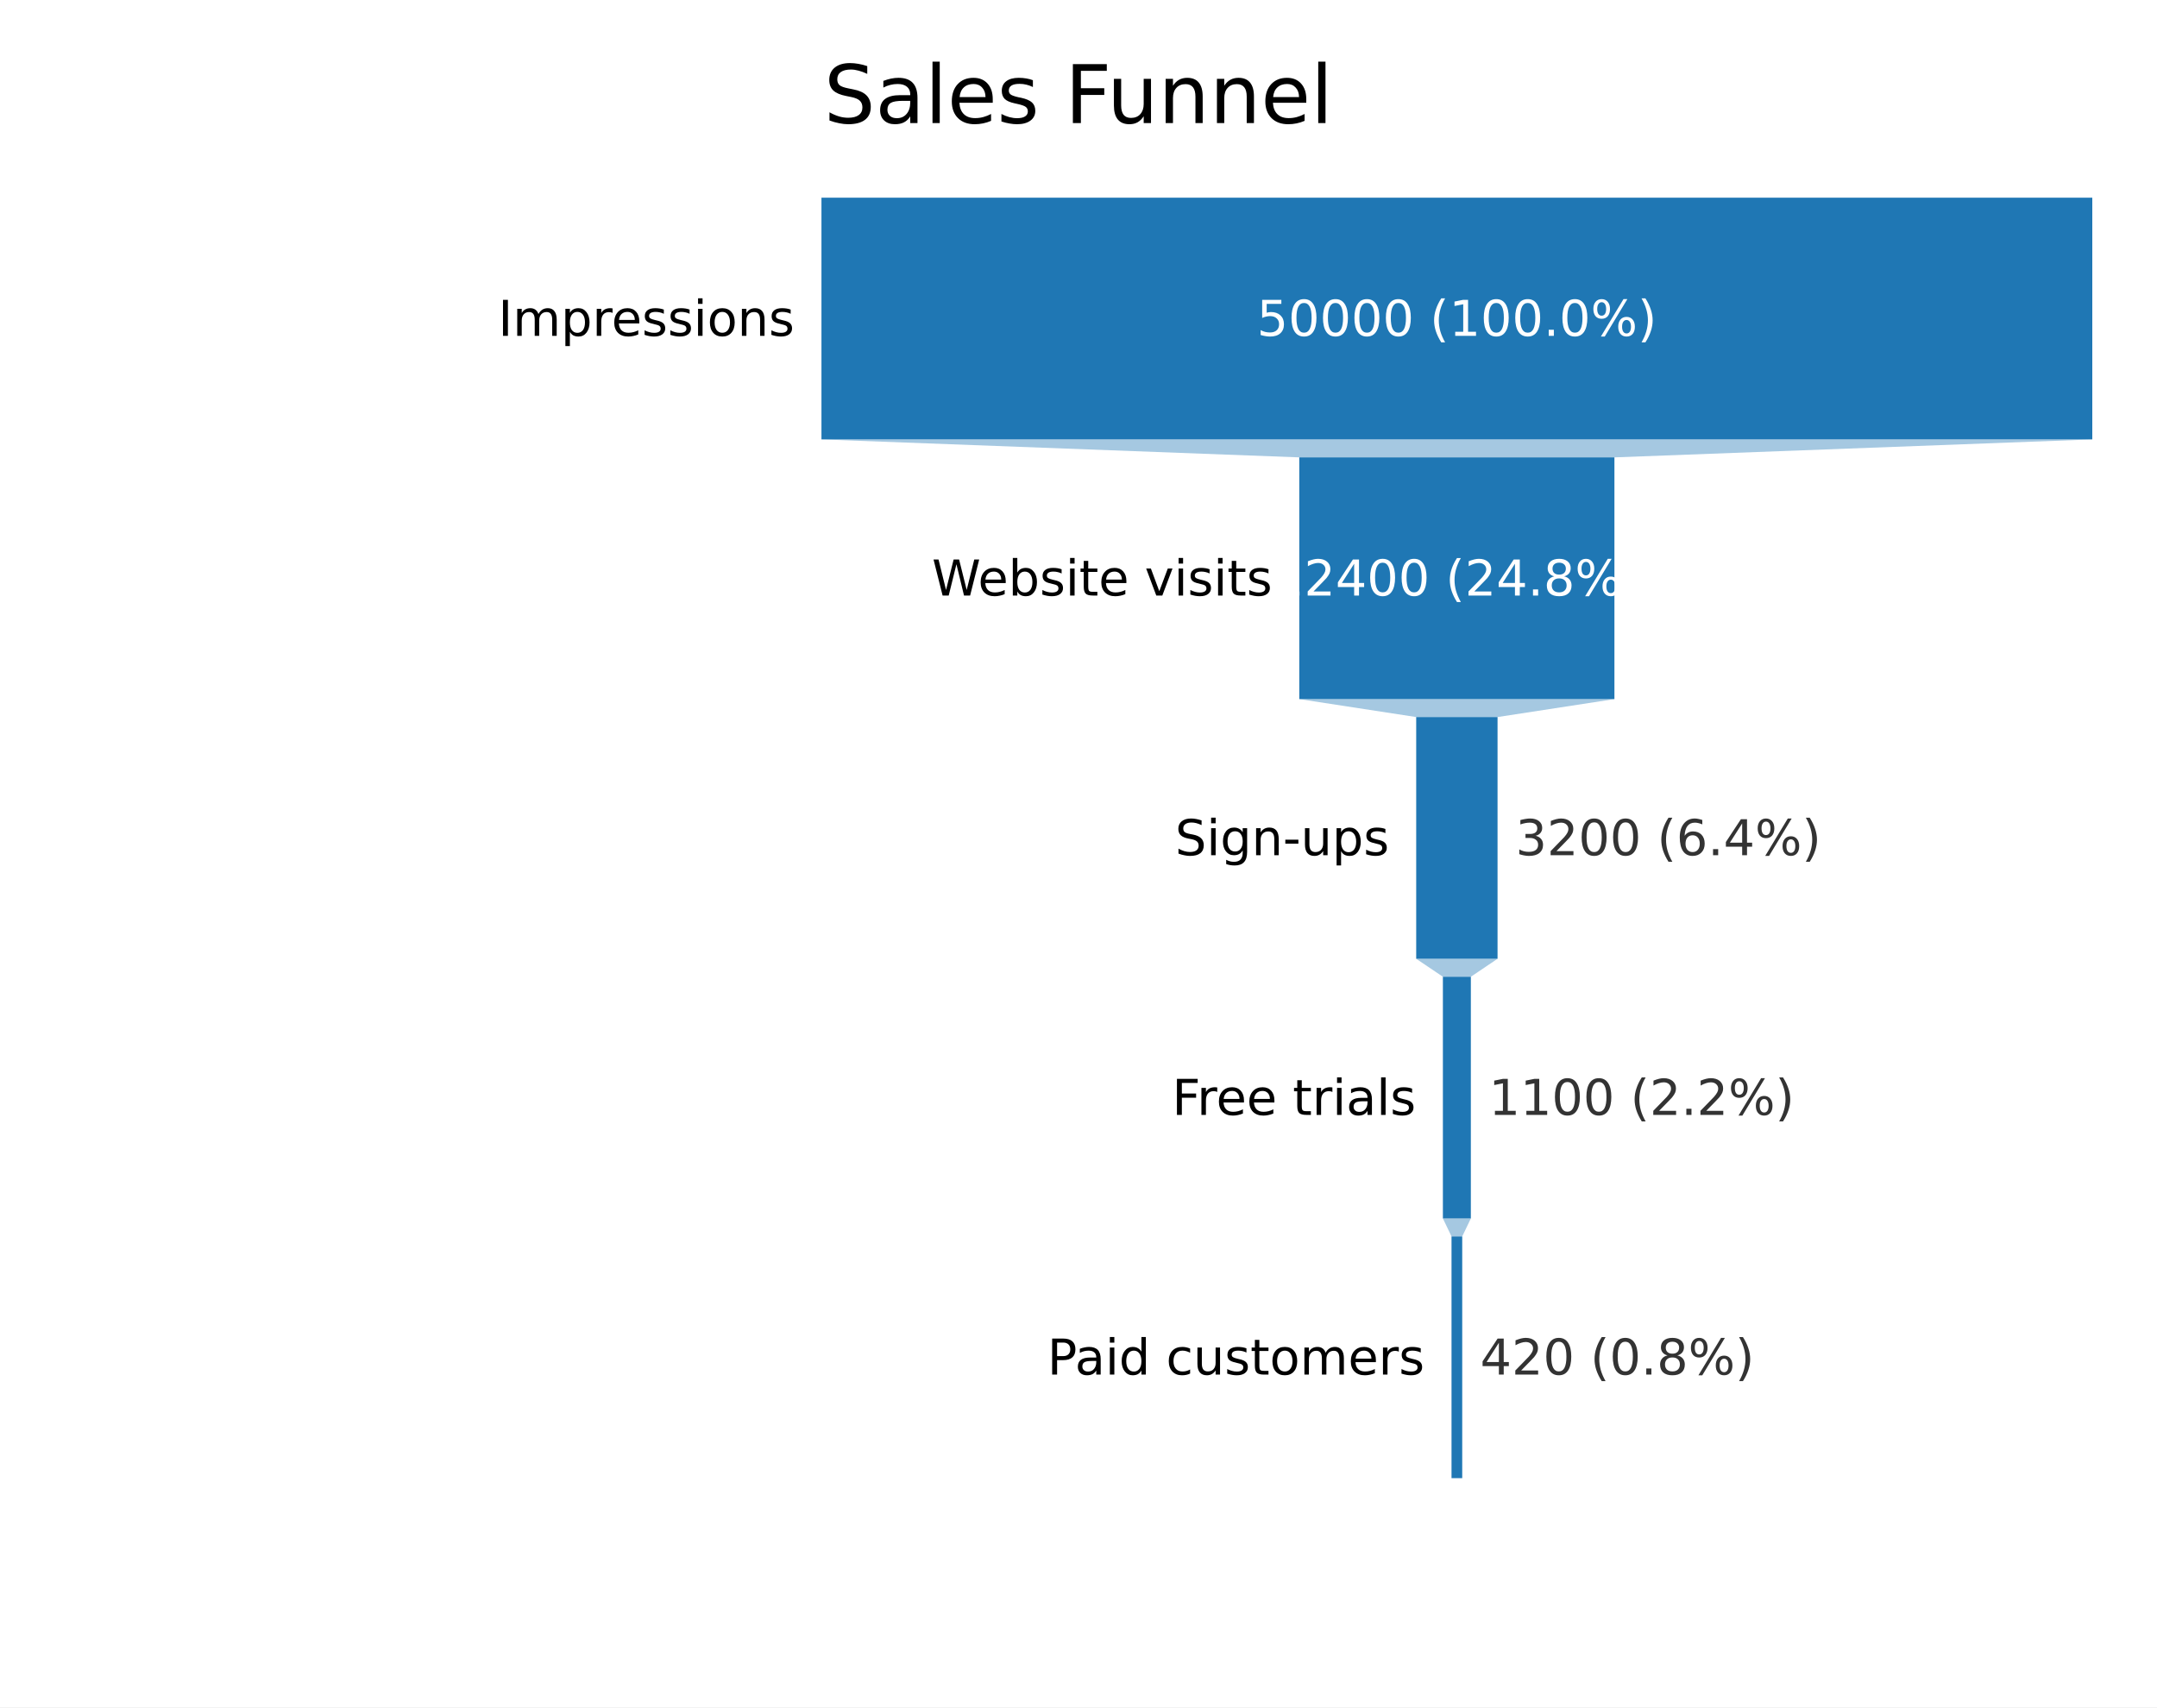
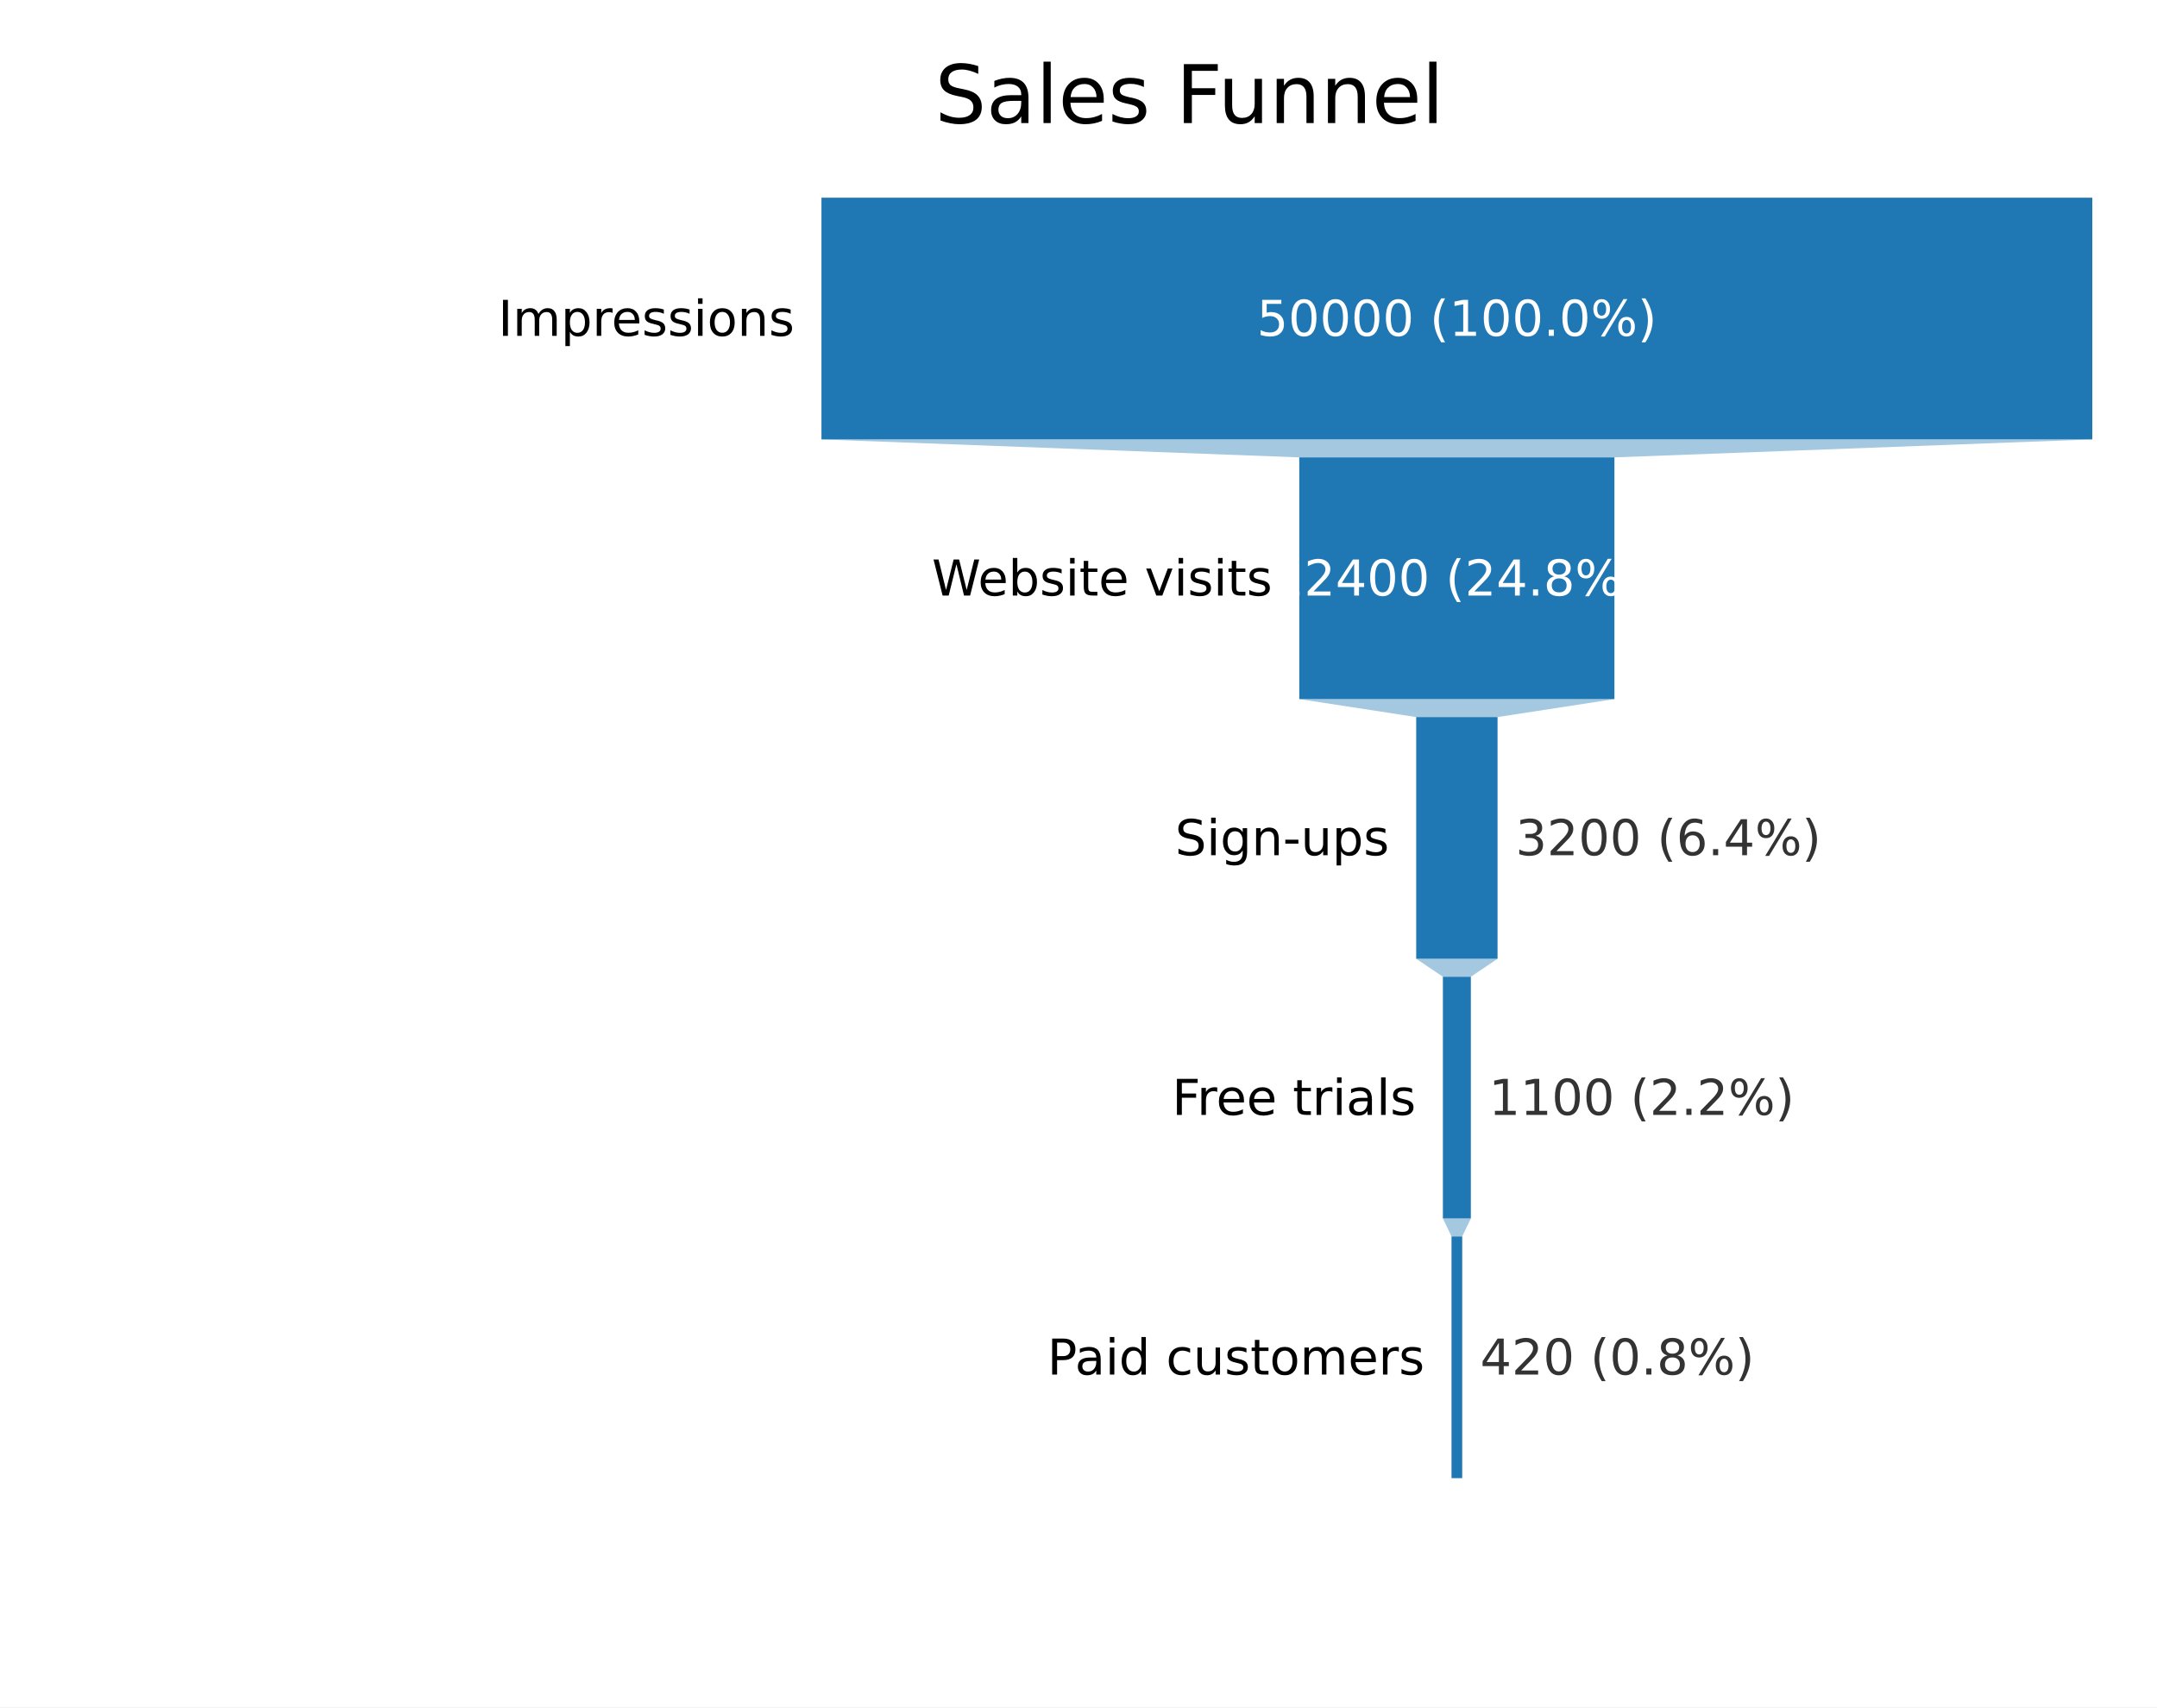
<svg xmlns="http://www.w3.org/2000/svg" width="480" height="380" font-family="DejaVu Sans, Liberation Sans, Arial, sans-serif" fill="black">
  <rect width="100%" height="100%" fill="white" />
-   <text x="240" y="27.4" font-size="18" text-anchor="middle">Sales Funnel</text>
+   <text x="264.7" y="27.4" font-size="18" text-anchor="middle">Sales Funnel</text>
  <rect x="182.8" y="44" width="282.8" height="53.8" fill="#1f77b4" />
  <path d="M 182.80,97.80 L 465.60,97.80 L 359.27,101.80 L 289.13,101.80 Z" stroke="none" stroke-width="0" fill="#1f77b4" fill-opacity="0.4" />
  <text x="324.2" y="74.75" font-size="11" text-anchor="middle" fill="#ffffff">50000 (100.0%)</text>
  <text x="176.8" y="74.75" font-size="11" text-anchor="end">Impressions</text>
  <rect x="289.13" y="101.8" width="70.13" height="53.8" fill="#1f77b4" />
  <path d="M 289.13,155.60 L 359.27,155.60 L 333.25,159.60 L 315.15,159.60 Z" stroke="none" stroke-width="0" fill="#1f77b4" fill-opacity="0.4" />
  <text x="324.2" y="132.55" font-size="11" text-anchor="middle" fill="#ffffff">12400 (24.8%)</text>
  <text x="283.13" y="132.55" font-size="11" text-anchor="end">Website visits</text>
  <rect x="315.15" y="159.6" width="18.1" height="53.8" fill="#1f77b4" />
  <path d="M 315.15,213.40 L 333.25,213.40 L 327.31,217.40 L 321.09,217.40 Z" stroke="none" stroke-width="0" fill="#1f77b4" fill-opacity="0.4" />
  <text x="337.25" y="190.35" font-size="11" text-anchor="start" fill="#333333">3200 (6.4%)</text>
  <text x="309.15" y="190.35" font-size="11" text-anchor="end">Sign-ups</text>
  <rect x="321.09" y="217.4" width="6.22" height="53.8" fill="#1f77b4" />
  <path d="M 321.09,271.20 L 327.31,271.20 L 325.39,275.20 L 323.01,275.20 Z" stroke="none" stroke-width="0" fill="#1f77b4" fill-opacity="0.4" />
  <text x="331.31" y="248.15" font-size="11" text-anchor="start" fill="#333333">1100 (2.2%)</text>
  <text x="315.09" y="248.15" font-size="11" text-anchor="end">Free trials</text>
  <rect x="323.01" y="275.2" width="2.38" height="53.8" fill="#1f77b4" />
  <text x="329.39" y="305.95" font-size="11" text-anchor="start" fill="#333333">420 (0.8%)</text>
  <text x="317.01" y="305.95" font-size="11" text-anchor="end">Paid customers</text>
</svg>
